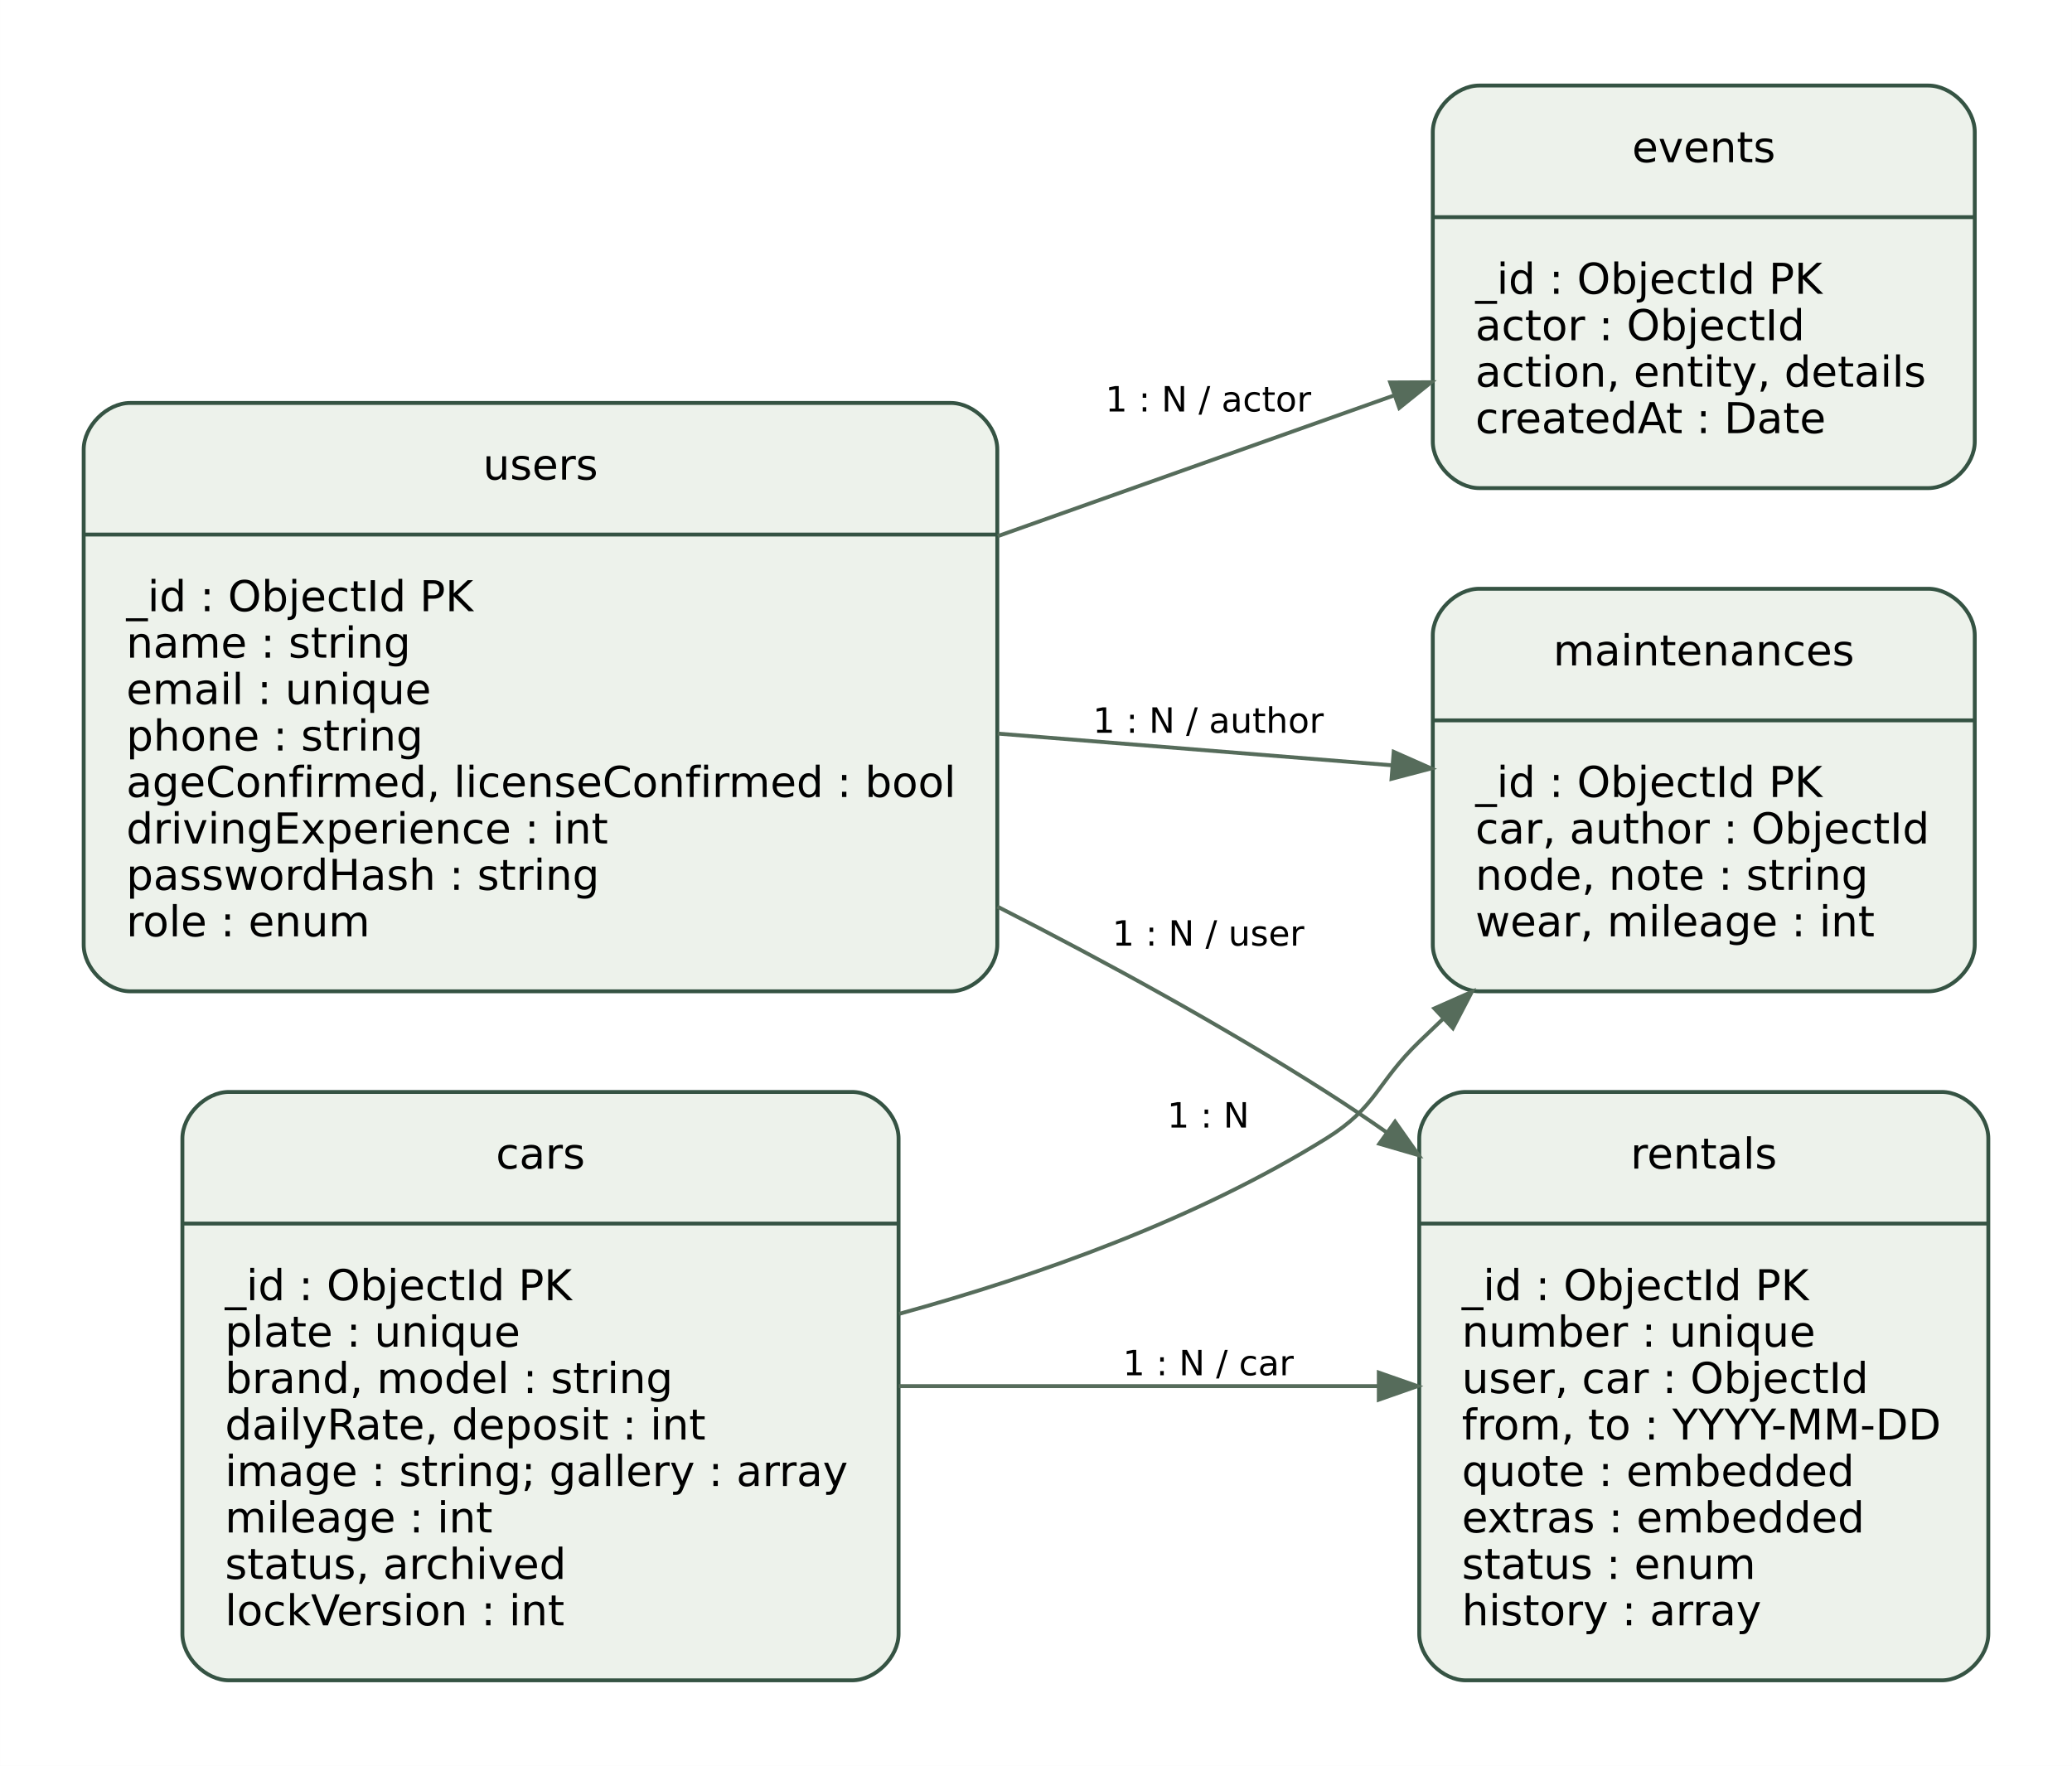
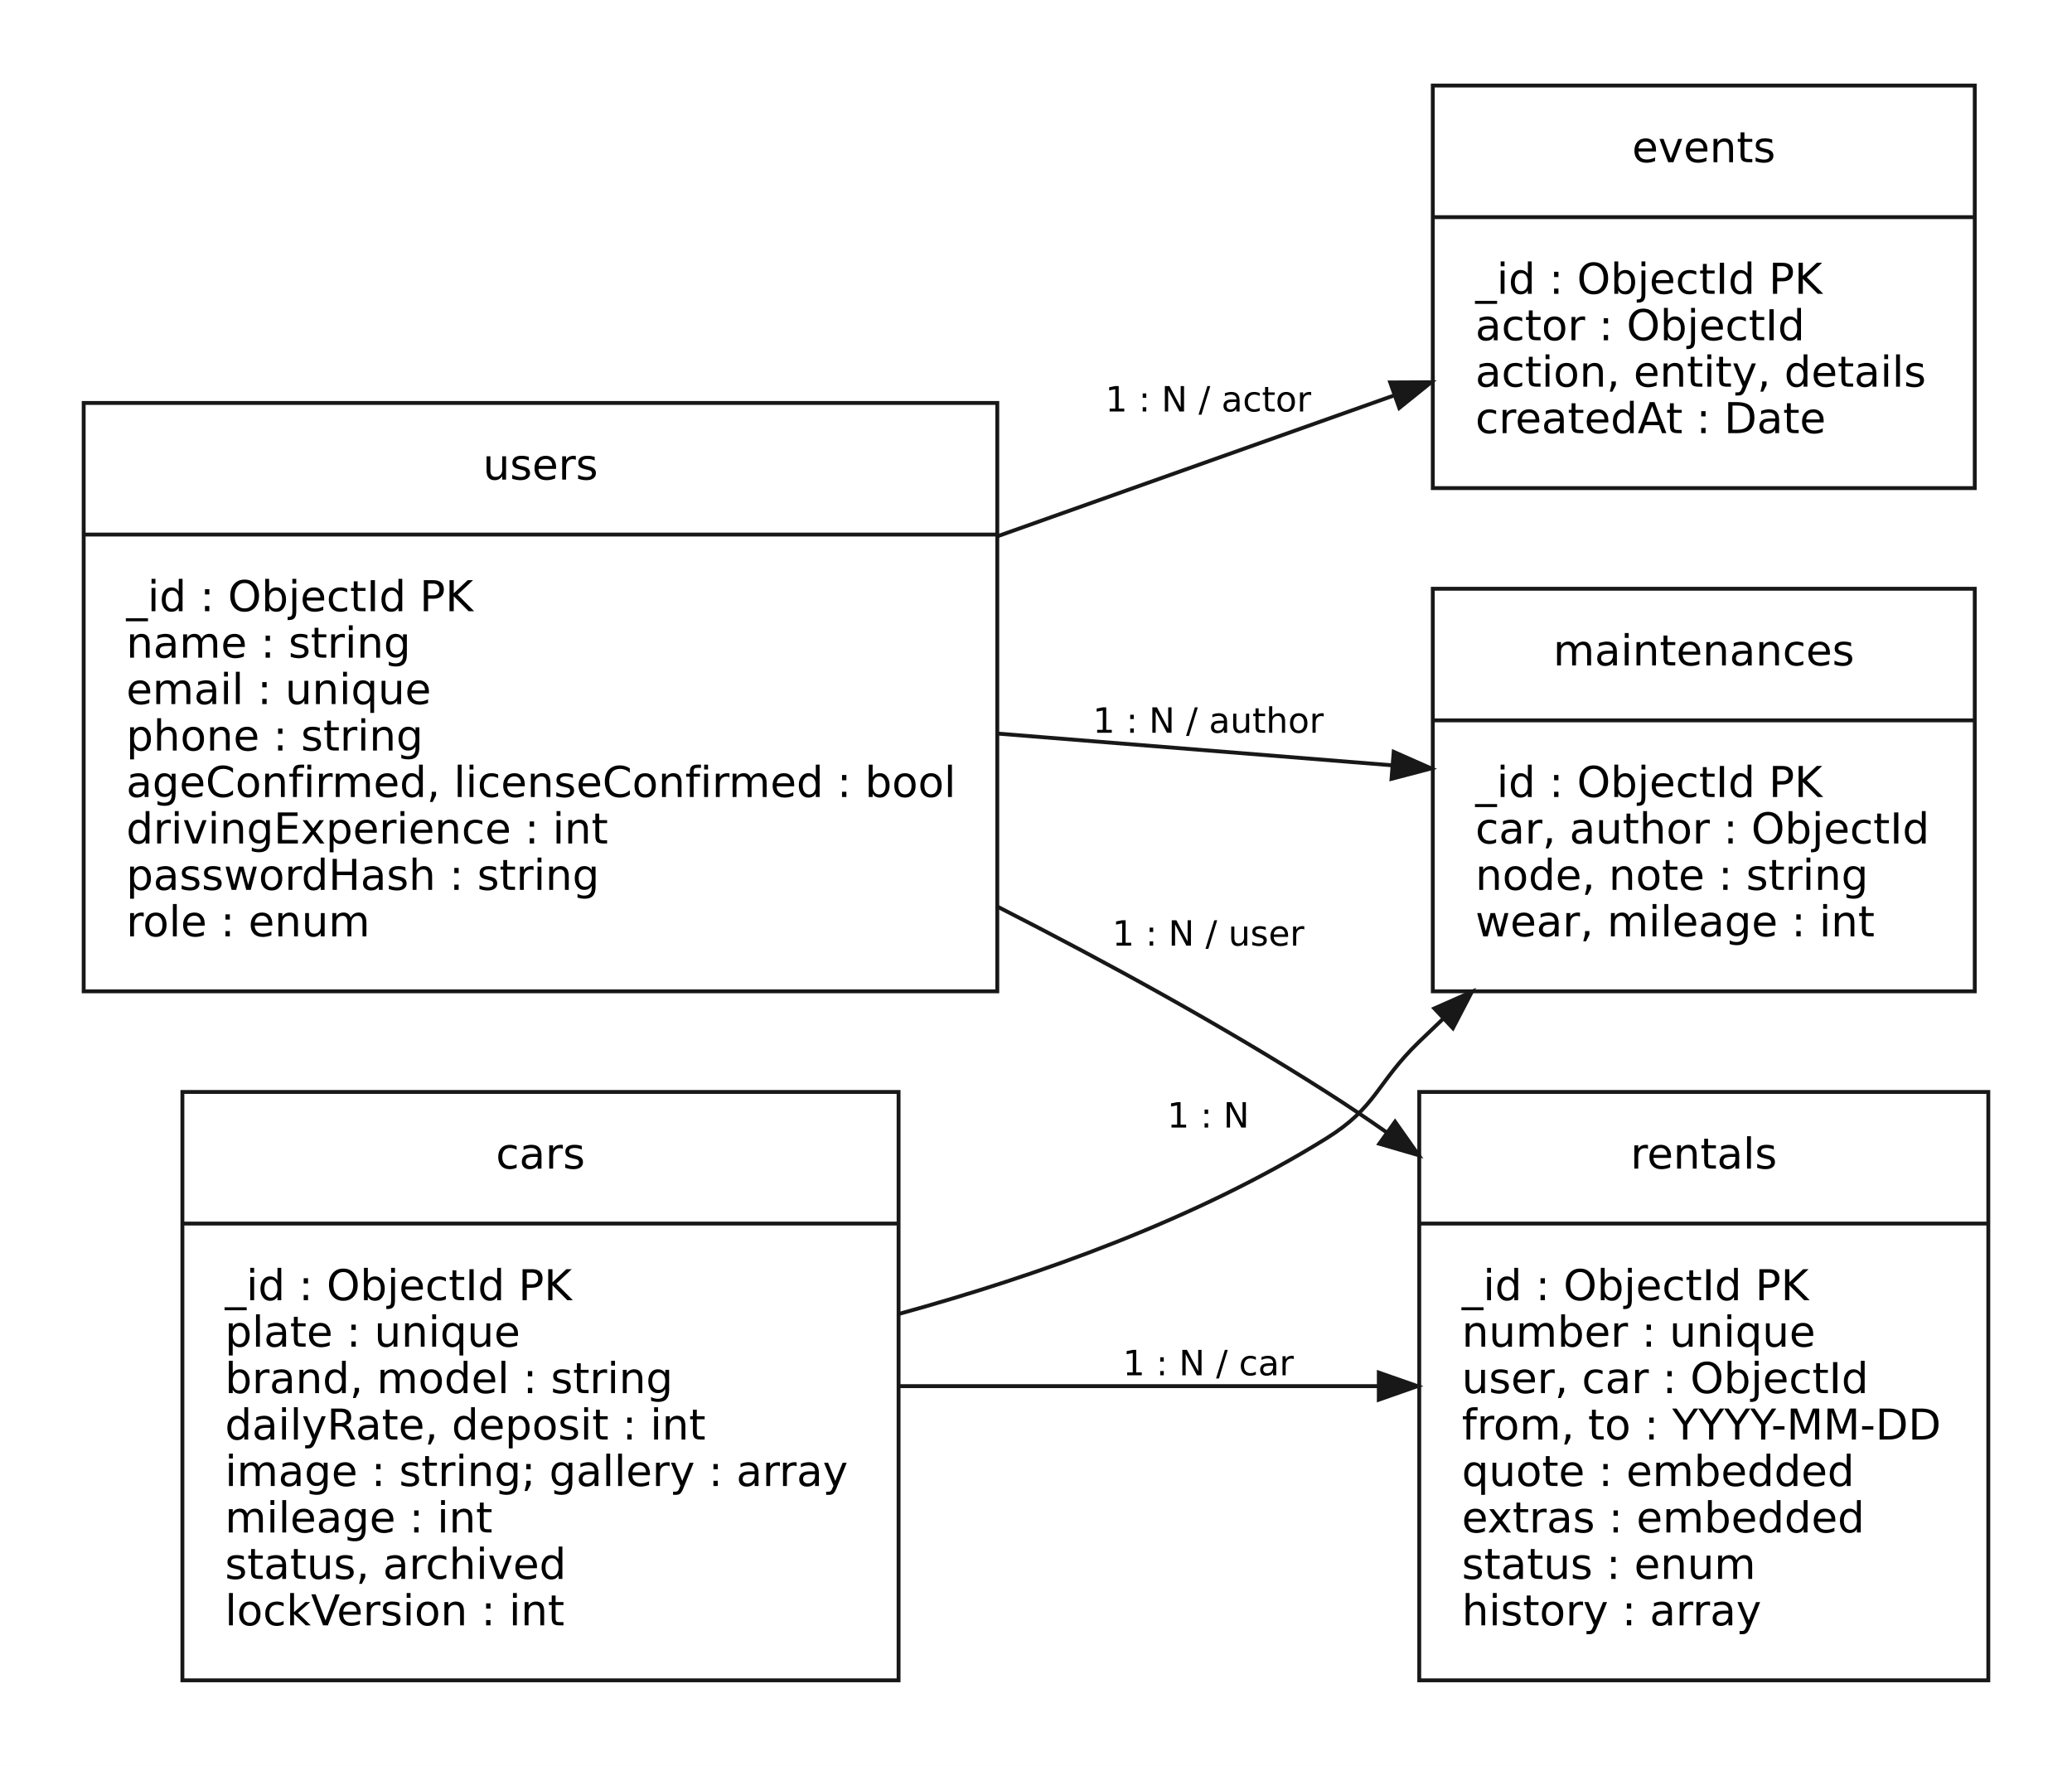
<svg xmlns="http://www.w3.org/2000/svg" width="535pt" height="456pt" viewBox="0.00 0.00 535.20 456.20">
  <g id="graph0" class="graph" transform="scale(1 1) rotate(0) translate(21.6 434.6)">
    <polygon fill="white" stroke="transparent" points="-21.6,21.6 -21.6,-434.6 513.6,-434.6 513.6,21.6 -21.6,21.6" />
    <g id="node1" class="node">
-       <path fill="#edf2eb" stroke="#355343" d="M12,-178.5C12,-178.5 224,-178.5 224,-178.5 230,-178.5 236,-184.5 236,-190.5 236,-190.5 236,-318.5 236,-318.5 236,-324.5 230,-330.5 224,-330.5 224,-330.5 12,-330.5 12,-330.5 6,-330.5 0,-324.5 0,-318.5 0,-318.5 0,-190.5 0,-190.5 0,-184.5 6,-178.5 12,-178.5" />
+       <polygon fill="white" stroke="#181818" points="0,-178.5 0,-330.5 236,-330.5 236,-178.5 0,-178.5" />
      <text text-anchor="middle" x="118" y="-310.7" font-family="DejaVu Sans" font-size="11.00">users</text>
-       <polyline fill="none" stroke="#355343" points="0,-296.5 236,-296.5 " />
+       <polyline fill="none" stroke="#181818" points="0,-296.5 236,-296.5 " />
      <text text-anchor="start" x="11" y="-276.7" font-family="DejaVu Sans" font-size="11.00">_id : ObjectId PK</text>
      <text text-anchor="start" x="11" y="-264.7" font-family="DejaVu Sans" font-size="11.00">name : string</text>
      <text text-anchor="start" x="11" y="-252.7" font-family="DejaVu Sans" font-size="11.00">email : unique</text>
      <text text-anchor="start" x="11" y="-240.7" font-family="DejaVu Sans" font-size="11.00">phone : string</text>
      <text text-anchor="start" x="11" y="-228.7" font-family="DejaVu Sans" font-size="11.00">ageConfirmed, licenseConfirmed : bool</text>
      <text text-anchor="start" x="11" y="-216.7" font-family="DejaVu Sans" font-size="11.00">drivingExperience : int</text>
      <text text-anchor="start" x="11" y="-204.7" font-family="DejaVu Sans" font-size="11.00">passwordHash : string</text>
      <text text-anchor="start" x="11" y="-192.7" font-family="DejaVu Sans" font-size="11.00">role : enum</text>
    </g>
    <g id="node3" class="node">
-       <path fill="#edf2eb" stroke="#355343" d="M357,-0.5C357,-0.5 480,-0.5 480,-0.5 486,-0.5 492,-6.5 492,-12.5 492,-12.5 492,-140.5 492,-140.5 492,-146.5 486,-152.5 480,-152.5 480,-152.5 357,-152.5 357,-152.5 351,-152.5 345,-146.5 345,-140.5 345,-140.5 345,-12.5 345,-12.5 345,-6.5 351,-0.5 357,-0.5" />
+       <polygon fill="white" stroke="#181818" points="345,-0.5 345,-152.5 492,-152.5 492,-0.5 345,-0.5" />
      <text text-anchor="middle" x="418.5" y="-132.7" font-family="DejaVu Sans" font-size="11.00">rentals</text>
-       <polyline fill="none" stroke="#355343" points="345,-118.5 492,-118.5 " />
+       <polyline fill="none" stroke="#181818" points="345,-118.5 492,-118.5 " />
      <text text-anchor="start" x="356" y="-98.7" font-family="DejaVu Sans" font-size="11.00">_id : ObjectId PK</text>
      <text text-anchor="start" x="356" y="-86.7" font-family="DejaVu Sans" font-size="11.00">number : unique</text>
      <text text-anchor="start" x="356" y="-74.7" font-family="DejaVu Sans" font-size="11.00">user, car : ObjectId</text>
      <text text-anchor="start" x="356" y="-62.7" font-family="DejaVu Sans" font-size="11.00">from, to : YYYY-MM-DD</text>
      <text text-anchor="start" x="356" y="-50.7" font-family="DejaVu Sans" font-size="11.00">quote : embedded</text>
      <text text-anchor="start" x="356" y="-38.7" font-family="DejaVu Sans" font-size="11.00">extras : embedded</text>
      <text text-anchor="start" x="356" y="-26.7" font-family="DejaVu Sans" font-size="11.00">status : enum</text>
      <text text-anchor="start" x="356" y="-14.7" font-family="DejaVu Sans" font-size="11.00">history : array</text>
    </g>
    <g id="edge1" class="edge">
-       <path fill="none" stroke="#566c5b" d="M236.04,-200.38C264.46,-185.89 294.33,-169.5 321,-152.5 326.19,-149.19 331.44,-145.66 336.67,-142" />
-       <polygon fill="#566c5b" stroke="#566c5b" points="338.75,-144.82 344.85,-136.16 334.68,-139.12 338.75,-144.82" />
+       <path fill="none" stroke="#181818" d="M236.04,-200.38C264.46,-185.89 294.33,-169.5 321,-152.5 326.19,-149.19 331.44,-145.66 336.67,-142" />
+       <polygon fill="#181818" stroke="#181818" points="338.75,-144.82 344.85,-136.16 334.68,-139.12 338.75,-144.82" />
      <text text-anchor="middle" x="290.5" y="-190.3" font-family="DejaVu Sans" font-size="9.00">1 : N / user</text>
    </g>
    <g id="node4" class="node">
-       <path fill="#edf2eb" stroke="#355343" d="M360.5,-178.5C360.5,-178.5 476.5,-178.5 476.5,-178.5 482.5,-178.5 488.5,-184.5 488.5,-190.5 488.5,-190.5 488.5,-270.5 488.5,-270.5 488.5,-276.5 482.5,-282.5 476.5,-282.5 476.5,-282.5 360.5,-282.5 360.5,-282.5 354.5,-282.5 348.5,-276.5 348.5,-270.5 348.5,-270.5 348.5,-190.5 348.5,-190.5 348.5,-184.5 354.5,-178.5 360.5,-178.5" />
+       <polygon fill="white" stroke="#181818" points="348.5,-178.5 348.5,-282.5 488.5,-282.5 488.5,-178.5 348.5,-178.5" />
      <text text-anchor="middle" x="418.5" y="-262.7" font-family="DejaVu Sans" font-size="11.00">maintenances</text>
-       <polyline fill="none" stroke="#355343" points="348.5,-248.5 488.5,-248.5 " />
+       <polyline fill="none" stroke="#181818" points="348.5,-248.5 488.5,-248.5 " />
      <text text-anchor="start" x="359.5" y="-228.7" font-family="DejaVu Sans" font-size="11.00">_id : ObjectId PK</text>
      <text text-anchor="start" x="359.5" y="-216.7" font-family="DejaVu Sans" font-size="11.00">car, author : ObjectId</text>
      <text text-anchor="start" x="359.5" y="-204.7" font-family="DejaVu Sans" font-size="11.00">node, note : string</text>
      <text text-anchor="start" x="359.5" y="-192.7" font-family="DejaVu Sans" font-size="11.00">wear, mileage : int</text>
    </g>
    <g id="edge4" class="edge">
-       <path fill="none" stroke="#566c5b" d="M236.12,-245.08C270.16,-242.35 306.55,-239.42 337.73,-236.91" />
-       <polygon fill="#566c5b" stroke="#566c5b" points="338.4,-240.37 348.09,-236.08 337.84,-233.39 338.4,-240.37" />
+       <path fill="none" stroke="#181818" d="M236.12,-245.08C270.16,-242.35 306.55,-239.42 337.73,-236.91" />
+       <polygon fill="#181818" stroke="#181818" points="338.4,-240.37 348.09,-236.08 337.84,-233.39 338.4,-240.37" />
      <text text-anchor="middle" x="290.5" y="-245.3" font-family="DejaVu Sans" font-size="9.00">1 : N / author</text>
    </g>
    <g id="node5" class="node">
-       <path fill="#edf2eb" stroke="#355343" d="M360.5,-308.5C360.5,-308.5 476.5,-308.5 476.5,-308.5 482.5,-308.5 488.5,-314.5 488.5,-320.5 488.5,-320.5 488.5,-400.5 488.5,-400.5 488.5,-406.5 482.5,-412.5 476.5,-412.5 476.5,-412.5 360.5,-412.5 360.5,-412.5 354.5,-412.5 348.5,-406.5 348.5,-400.5 348.5,-400.5 348.5,-320.5 348.5,-320.5 348.5,-314.5 354.5,-308.5 360.5,-308.5" />
+       <polygon fill="white" stroke="#181818" points="348.5,-308.5 348.5,-412.5 488.5,-412.5 488.5,-308.5 348.5,-308.5" />
      <text text-anchor="middle" x="418.5" y="-392.7" font-family="DejaVu Sans" font-size="11.00">events</text>
-       <polyline fill="none" stroke="#355343" points="348.5,-378.5 488.5,-378.5 " />
+       <polyline fill="none" stroke="#181818" points="348.5,-378.5 488.5,-378.5 " />
      <text text-anchor="start" x="359.5" y="-358.7" font-family="DejaVu Sans" font-size="11.00">_id : ObjectId PK</text>
      <text text-anchor="start" x="359.5" y="-346.7" font-family="DejaVu Sans" font-size="11.00">actor : ObjectId</text>
      <text text-anchor="start" x="359.5" y="-334.7" font-family="DejaVu Sans" font-size="11.00">action, entity, details</text>
      <text text-anchor="start" x="359.5" y="-322.7" font-family="DejaVu Sans" font-size="11.00">createdAt : Date</text>
    </g>
    <g id="edge5" class="edge">
-       <path fill="none" stroke="#566c5b" d="M236.12,-296.09C270.46,-308.28 307.18,-321.33 338.54,-332.46" />
-       <polygon fill="#566c5b" stroke="#566c5b" points="337.5,-335.8 348.09,-335.85 339.84,-329.21 337.5,-335.8" />
+       <path fill="none" stroke="#181818" d="M236.12,-296.09C270.46,-308.28 307.18,-321.33 338.54,-332.46" />
+       <polygon fill="#181818" stroke="#181818" points="337.5,-335.8 348.09,-335.85 339.84,-329.21 337.5,-335.8" />
      <text text-anchor="middle" x="290.5" y="-328.3" font-family="DejaVu Sans" font-size="9.00">1 : N / actor</text>
    </g>
    <g id="node2" class="node">
-       <path fill="#edf2eb" stroke="#355343" d="M37.5,-0.5C37.5,-0.5 198.5,-0.5 198.5,-0.5 204.5,-0.5 210.5,-6.5 210.5,-12.5 210.5,-12.5 210.5,-140.5 210.5,-140.5 210.5,-146.5 204.5,-152.5 198.5,-152.5 198.5,-152.5 37.5,-152.5 37.5,-152.5 31.5,-152.5 25.5,-146.5 25.5,-140.5 25.5,-140.5 25.5,-12.5 25.5,-12.5 25.5,-6.5 31.5,-0.5 37.5,-0.5" />
+       <polygon fill="white" stroke="#181818" points="25.5,-0.5 25.5,-152.5 210.5,-152.5 210.5,-0.5 25.5,-0.5" />
      <text text-anchor="middle" x="118" y="-132.7" font-family="DejaVu Sans" font-size="11.00">cars</text>
-       <polyline fill="none" stroke="#355343" points="25.5,-118.5 210.5,-118.5 " />
+       <polyline fill="none" stroke="#181818" points="25.5,-118.5 210.5,-118.5 " />
      <text text-anchor="start" x="36.5" y="-98.7" font-family="DejaVu Sans" font-size="11.00">_id : ObjectId PK</text>
      <text text-anchor="start" x="36.5" y="-86.7" font-family="DejaVu Sans" font-size="11.00">plate : unique</text>
      <text text-anchor="start" x="36.5" y="-74.7" font-family="DejaVu Sans" font-size="11.00">brand, model : string</text>
      <text text-anchor="start" x="36.5" y="-62.7" font-family="DejaVu Sans" font-size="11.00">dailyRate, deposit : int</text>
      <text text-anchor="start" x="36.5" y="-50.7" font-family="DejaVu Sans" font-size="11.00">image : string; gallery : array</text>
      <text text-anchor="start" x="36.5" y="-38.7" font-family="DejaVu Sans" font-size="11.00">mileage : int</text>
      <text text-anchor="start" x="36.5" y="-26.7" font-family="DejaVu Sans" font-size="11.00">status, archived</text>
      <text text-anchor="start" x="36.5" y="-14.7" font-family="DejaVu Sans" font-size="11.00">lockVersion : int</text>
    </g>
    <g id="edge2" class="edge">
-       <path fill="none" stroke="#566c5b" d="M210.59,-76.5C250.08,-76.5 295.93,-76.5 334.42,-76.5" />
-       <polygon fill="#566c5b" stroke="#566c5b" points="334.55,-80 344.55,-76.5 334.55,-73 334.55,-80" />
+       <path fill="none" stroke="#181818" d="M210.59,-76.5C250.08,-76.5 295.93,-76.5 334.42,-76.5" />
+       <polygon fill="#181818" stroke="#181818" points="334.55,-80 344.55,-76.5 334.55,-73 334.55,-80" />
      <text text-anchor="middle" x="290.5" y="-79.3" font-family="DejaVu Sans" font-size="9.00">1 : N / car</text>
    </g>
    <g id="edge3" class="edge">
-       <path fill="none" stroke="#566c5b" d="M210.66,-95.18C246.8,-105.12 287.57,-119.71 321,-140.5 334.08,-148.63 333.92,-154.8 345,-165.5 347.05,-167.48 349.15,-169.49 351.27,-171.5" />
-       <polygon fill="#566c5b" stroke="#566c5b" points="348.9,-174.08 358.59,-178.37 353.69,-168.97 348.9,-174.08" />
+       <path fill="none" stroke="#181818" d="M210.66,-95.18C246.8,-105.12 287.57,-119.71 321,-140.5 334.08,-148.63 333.92,-154.8 345,-165.5 347.05,-167.48 349.15,-169.49 351.27,-171.5" />
+       <polygon fill="#181818" stroke="#181818" points="348.9,-174.08 358.59,-178.37 353.69,-168.97 348.9,-174.08" />
      <text text-anchor="middle" x="290.5" y="-143.3" font-family="DejaVu Sans" font-size="9.00">1 : N</text>
    </g>
  </g>
</svg>
